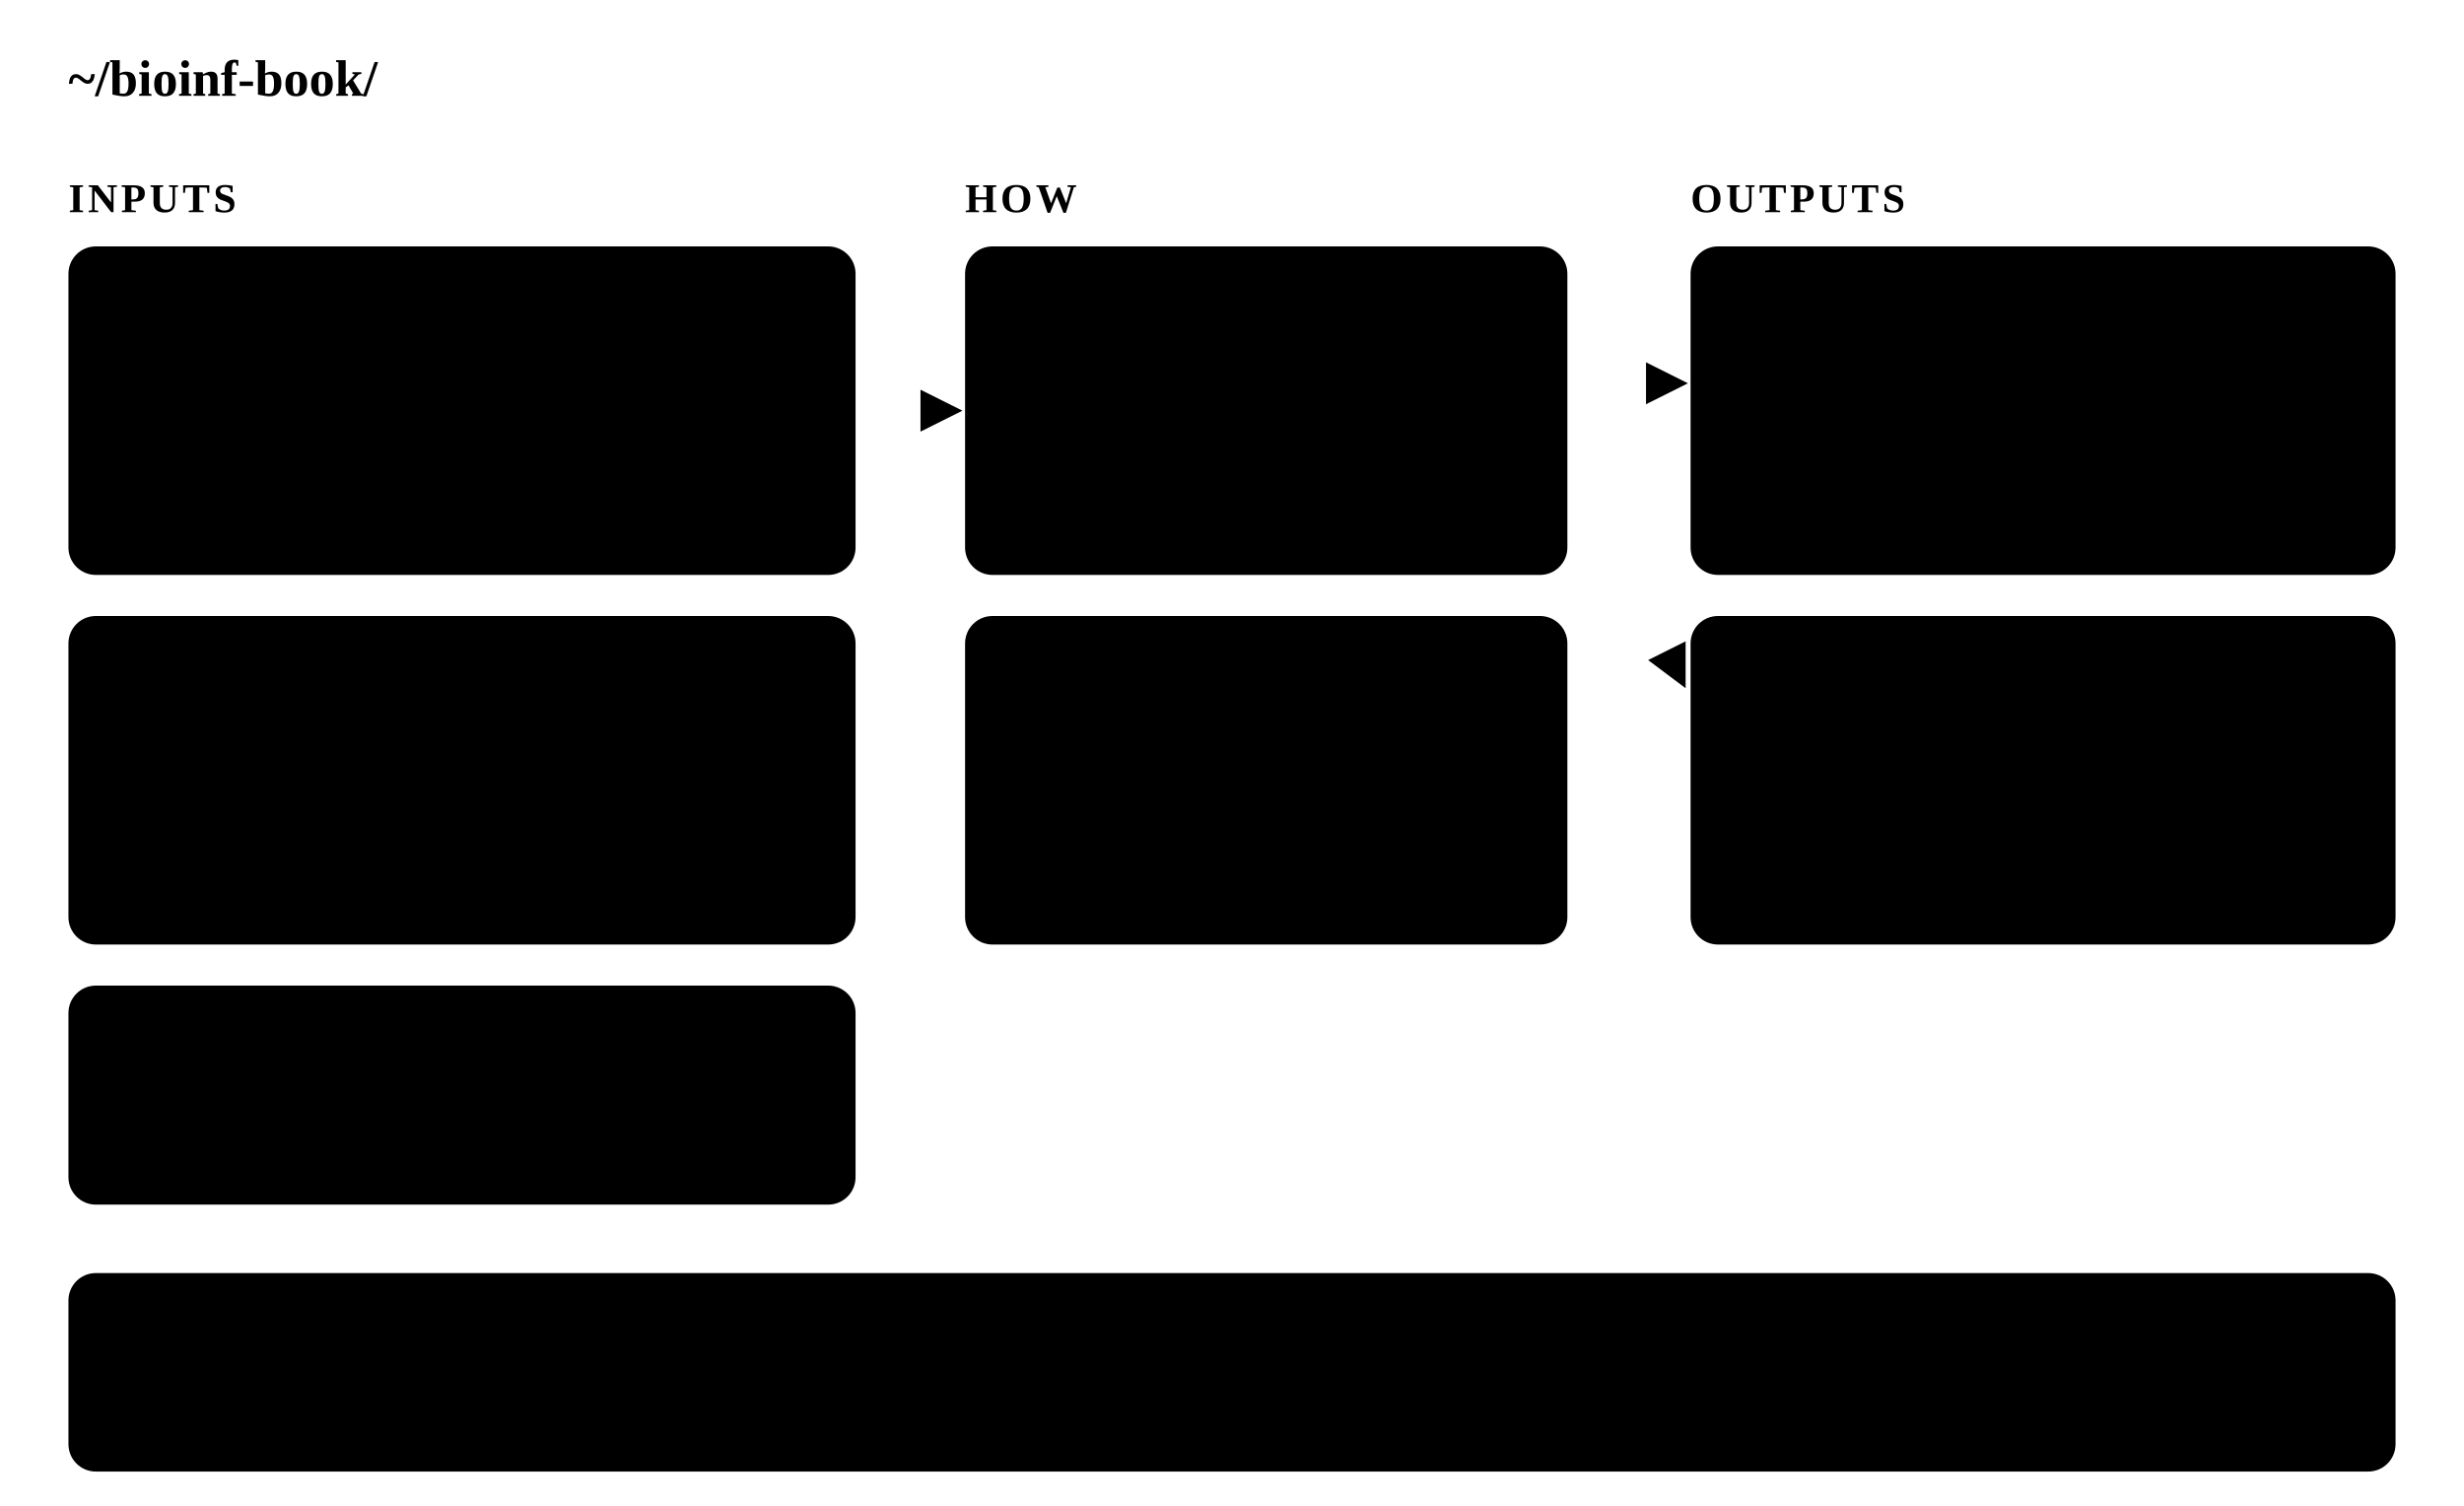
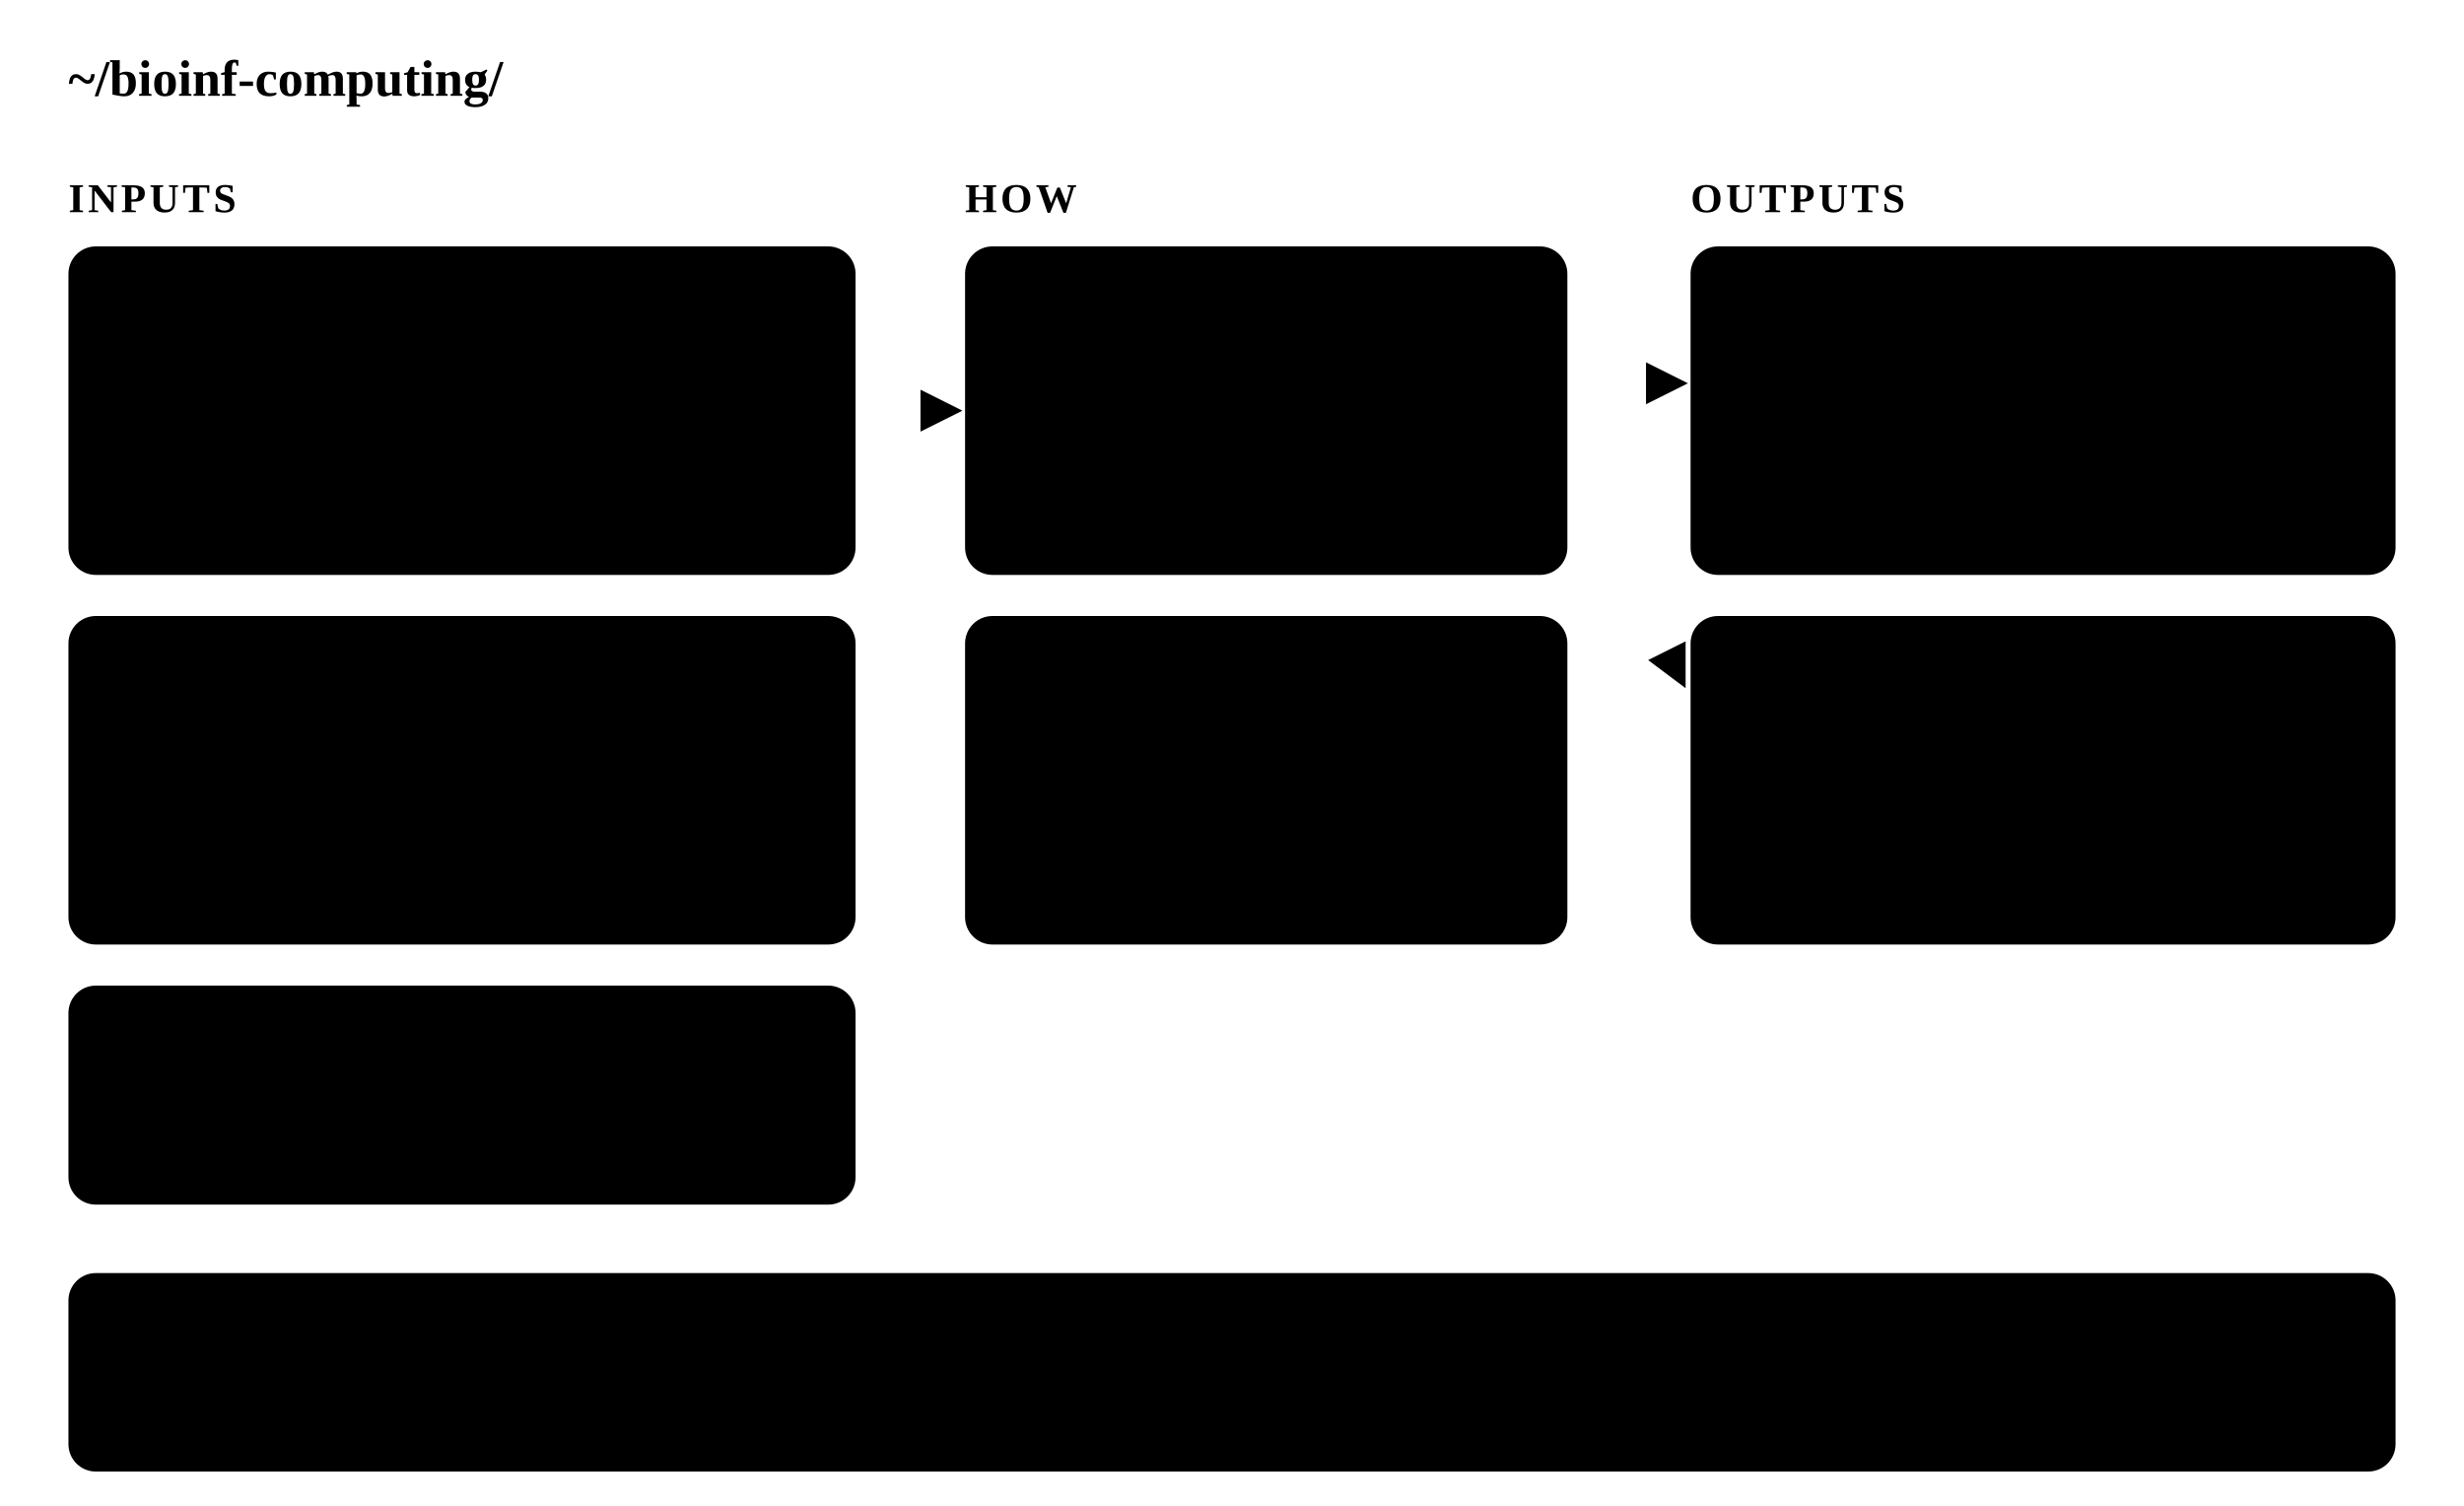
<svg xmlns="http://www.w3.org/2000/svg" viewBox="0 0 720 440" role="img" aria-labelledby="project-layout-title">
  <defs>
    <marker id="project-layout-arrow" viewBox="0 0 10 10" refX="9" refY="5" markerWidth="7" markerHeight="7" orient="auto-start-reverse">
      <path d="M0,0 L10,5 L0,10 z" class="fill-muted" />
    </marker>
  </defs>
-   <text x="20" y="28" font-size="15" font-weight="700" class="mono">~/bioinf-book/</text>
+   <text x="20" y="28" font-size="15" font-weight="700" class="mono">~/bioinf-computing/</text>
  <text x="20" y="62" font-size="12" font-weight="700" letter-spacing="1" class="fill-muted">INPUTS</text>
  <text x="282" y="62" font-size="12" font-weight="700" letter-spacing="1" class="fill-muted">HOW</text>
  <text x="494" y="62" font-size="12" font-weight="700" letter-spacing="1" class="fill-muted">OUTPUTS</text>
  <rect x="20" y="72" width="230" height="96" rx="8" class="fill-given-soft stroke-given" stroke-width="1.25" />
  <text x="34" y="94" font-size="14" font-weight="700" class="mono">data/raw/</text>
  <text x="236" y="94" font-size="12" text-anchor="end" class="fill-muted">read-only</text>
  <text x="34" y="116" font-size="12" class="mono">SRR6357070_1.fastq.gz</text>
  <text x="34" y="135" font-size="12" class="mono">SRR6357070_2.fastq.gz</text>
  <text x="34" y="154" font-size="12" class="mono fill-good">checksums.md5</text>
  <rect x="20" y="180" width="230" height="96" rx="8" class="fill-given-soft stroke-given" stroke-width="1.25" />
  <text x="34" y="202" font-size="14" font-weight="700" class="mono">data/meta/</text>
  <text x="236" y="202" font-size="12" text-anchor="end" class="fill-muted">metadata</text>
  <text x="34" y="224" font-size="12" class="mono">reads.tsv</text>
  <text x="34" y="243" font-size="12" class="mono">samples.tsv</text>
  <text x="34" y="262" font-size="12" class="mono">samplesheet_upstream.csv</text>
  <rect x="20" y="288" width="230" height="64" rx="8" class="fill-ref-soft stroke-ref" stroke-width="1.25" />
  <text x="34" y="310" font-size="14" font-weight="700" class="mono">data/ref →</text>
  <text x="236" y="310" font-size="12" text-anchor="end" class="fill-muted">a link</text>
  <text x="34" y="334" font-size="12" class="fill-muted">to the shared reference</text>
  <rect x="282" y="72" width="176" height="96" rx="8" class="fill-surface stroke-ink" stroke-width="1.25" />
  <text x="296" y="94" font-size="14" font-weight="700" class="mono">src/</text>
  <text x="444" y="94" font-size="12" text-anchor="end" class="fill-muted">code</text>
  <text x="296" y="116" font-size="12" class="mono">01_count_reads.sh</text>
  <text x="296" y="148" font-size="12" class="fill-muted">numbered in run order</text>
  <rect x="282" y="180" width="176" height="96" rx="8" class="fill-surface stroke-line" stroke-width="1.25" />
  <text x="296" y="202" font-size="14" font-weight="700">software</text>
  <text x="296" y="224" font-size="12" class="mono">pixi.toml</text>
  <text x="296" y="243" font-size="12" class="mono">pixi.lock</text>
  <text x="296" y="262" font-size="12" class="mono">.pixi/</text>
  <rect x="494" y="72" width="206" height="96" rx="8" class="fill-given-soft stroke-given" stroke-width="1.25" />
  <text x="508" y="94" font-size="14" font-weight="700" class="mono">results/</text>
  <text x="508" y="116" font-size="12" class="mono">read_counts.tsv</text>
  <text x="508" y="148" font-size="12" class="fill-muted">can be rebuilt</text>
  <rect x="494" y="180" width="206" height="96" rx="8" class="fill-good-soft stroke-good" stroke-width="1.25" />
  <text x="508" y="202" font-size="14" font-weight="700" class="mono">logs/</text>
  <text x="508" y="224" font-size="12" class="mono">01_count_reads_…log</text>
  <text x="508" y="256" font-size="12" class="fill-muted">one per run; keep</text>
  <line x1="252" y1="120" x2="280" y2="120" class="stroke-muted" stroke-width="1.75" marker-end="url(#project-layout-arrow)" />
  <line x1="460" y1="112" x2="492" y2="112" class="stroke-muted" stroke-width="1.75" marker-end="url(#project-layout-arrow)" />
  <line x1="460" y1="136" x2="492" y2="200" class="stroke-muted" stroke-width="1.75" marker-end="url(#project-layout-arrow)" />
  <rect x="20" y="372" width="680" height="58" rx="8" class="fill-surface stroke-line" stroke-dasharray="4 3" />
  <text x="34" y="396" font-size="13" class="mono">README.md   NOTEBOOK.md   data/README.md</text>
  <text x="34" y="417" font-size="12" class="fill-muted">records: what the project is and how to rerun it, what you did and why, where every input came from</text>
</svg>
